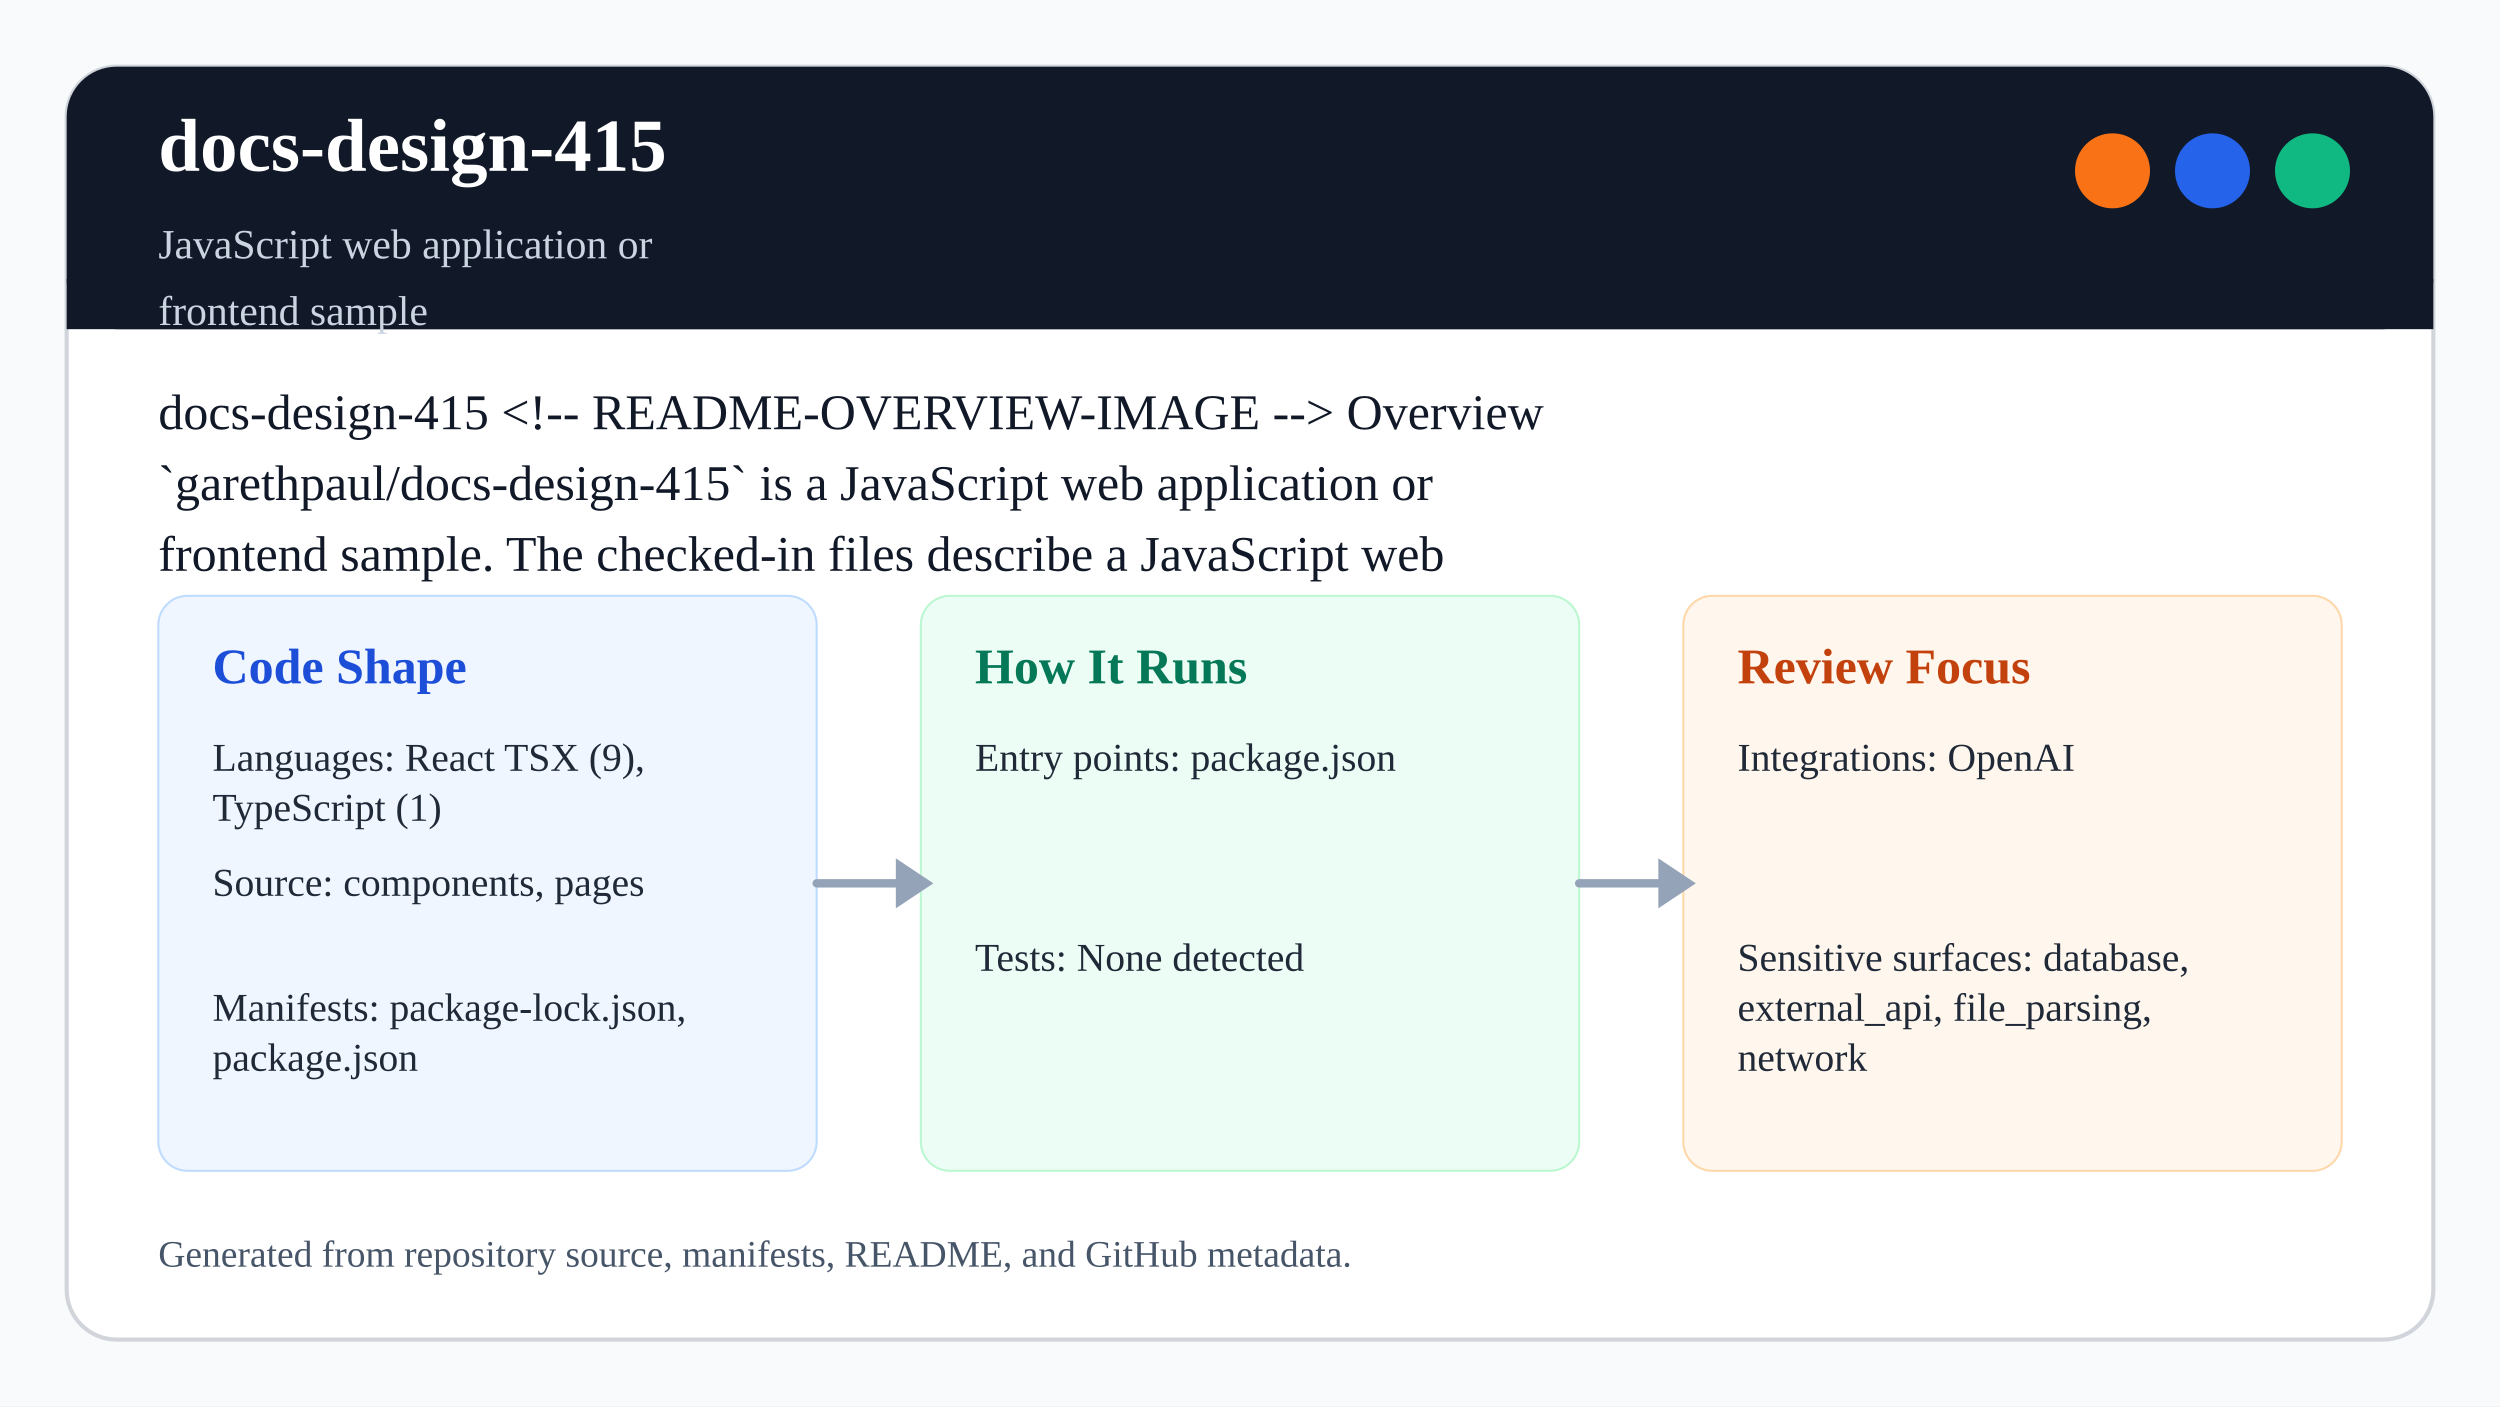
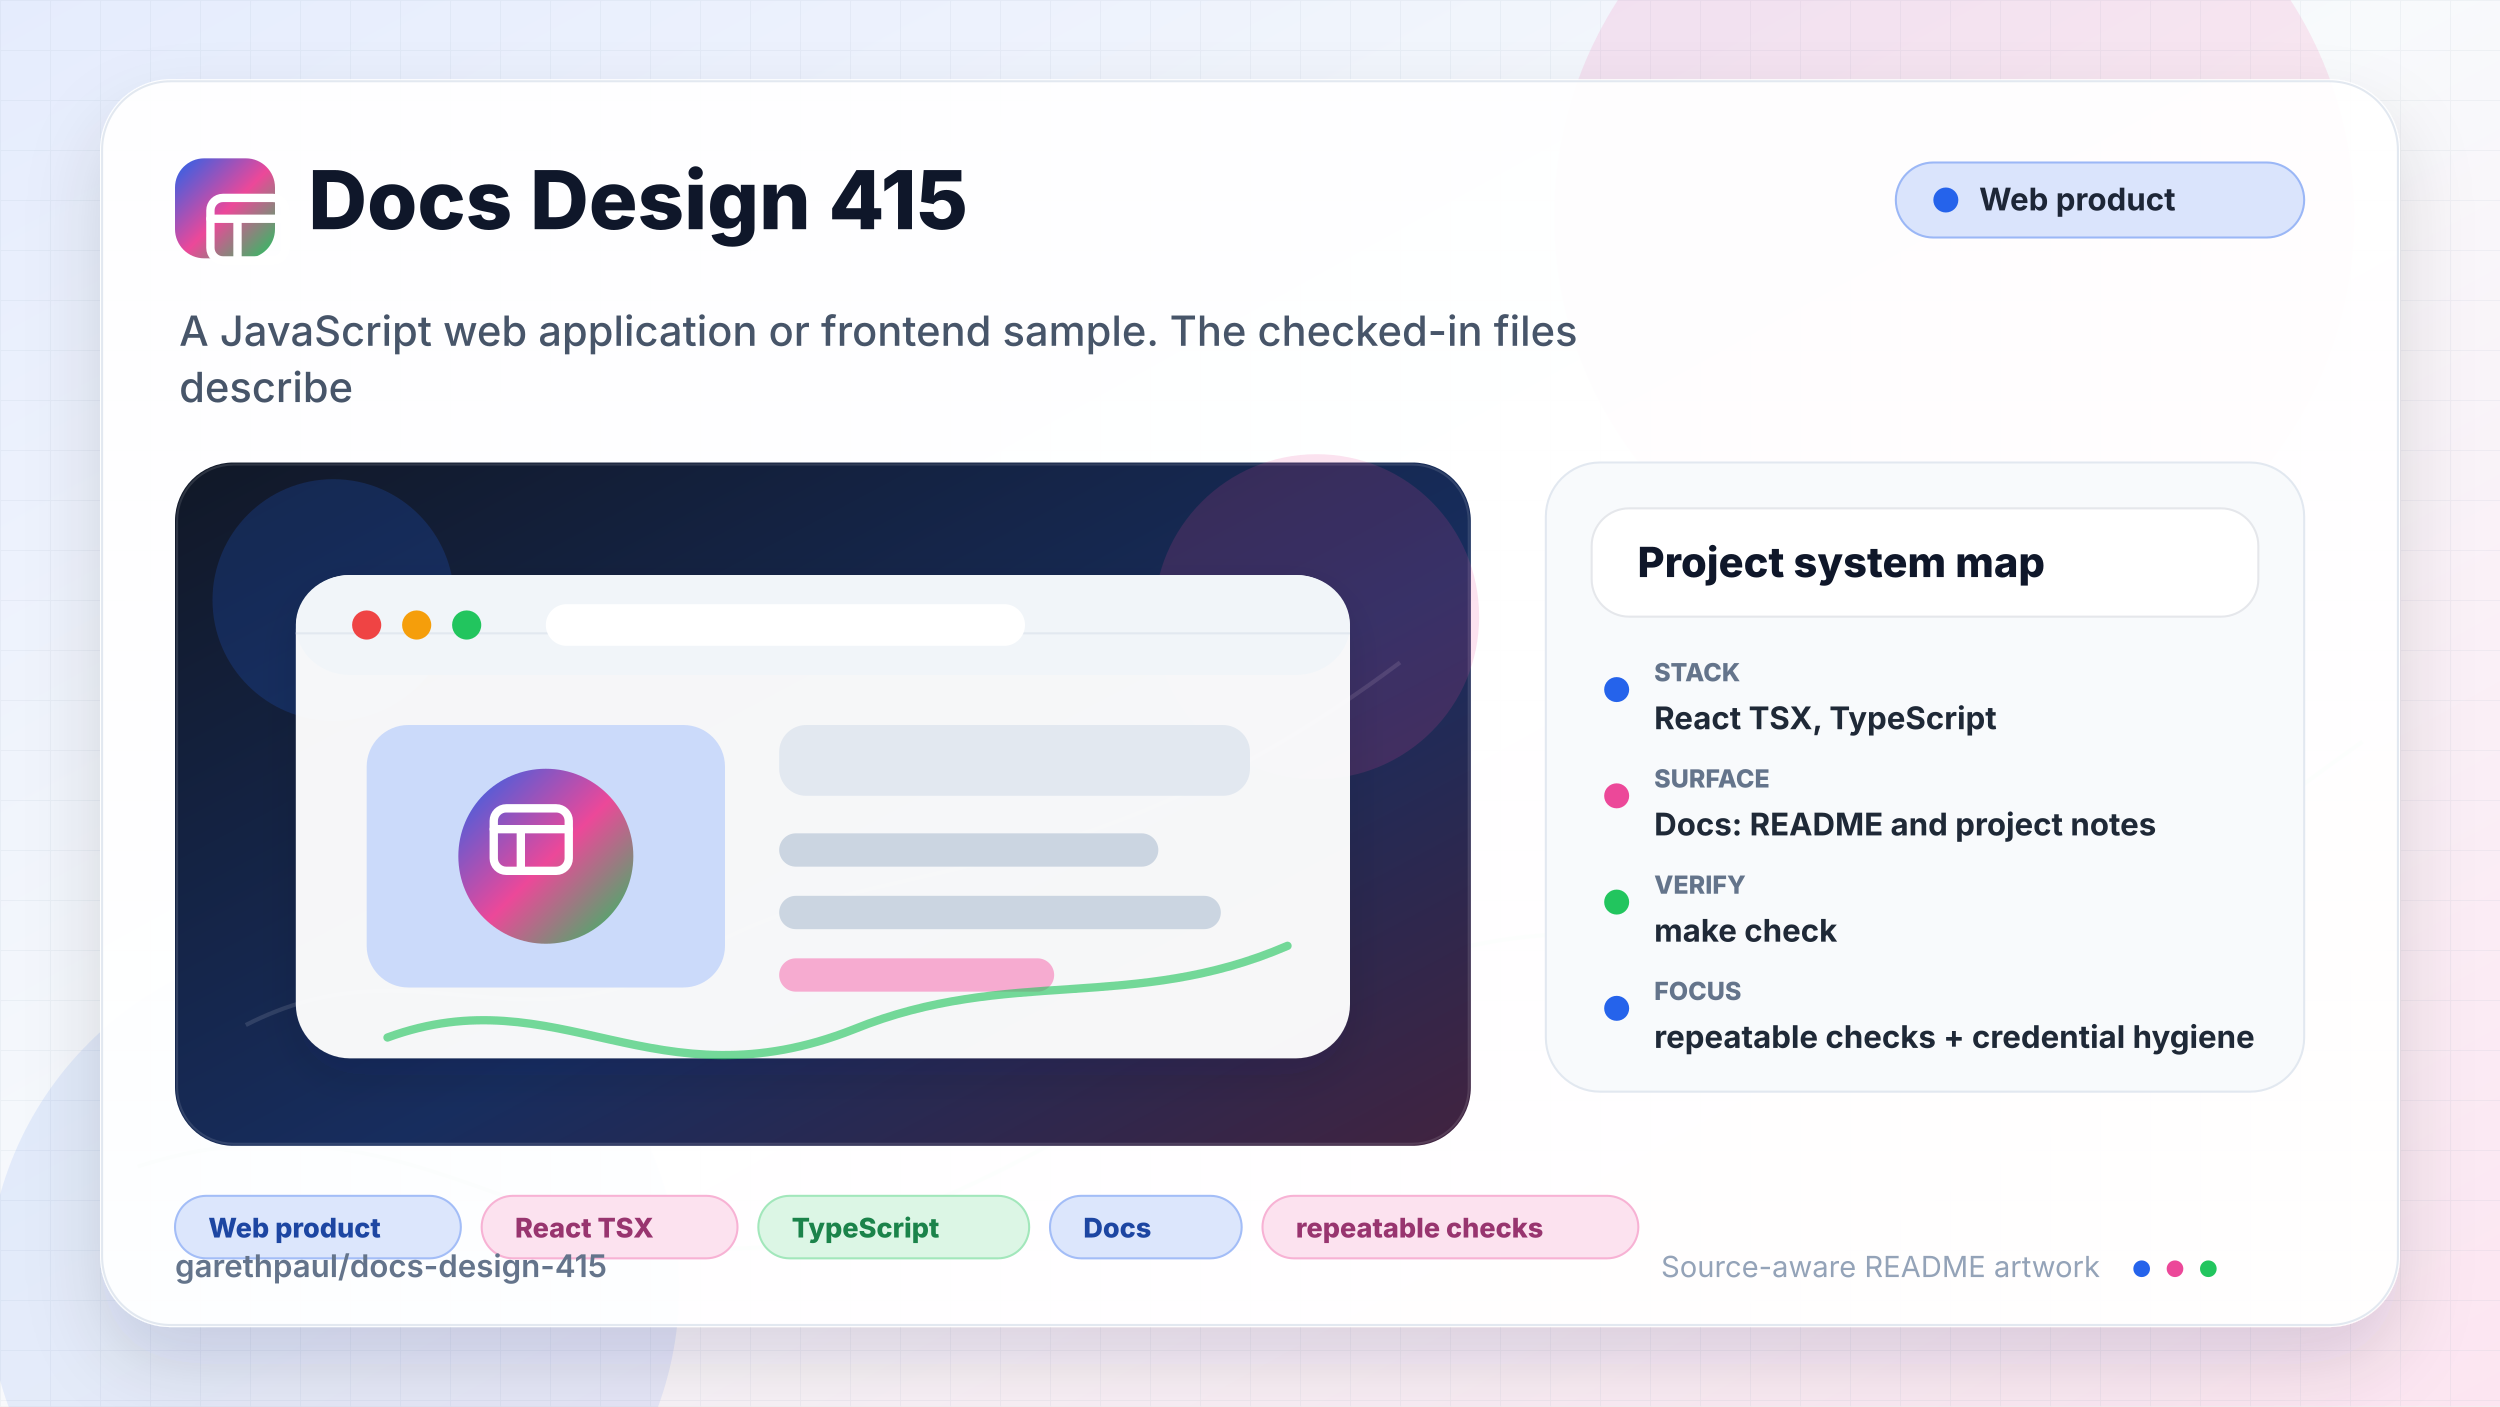
- <svg xmlns="http://www.w3.org/2000/svg" width="1200" height="675" viewBox="0 0 1200 675" role="img" aria-labelledby="title desc">
-   <rect width="1200" height="675" fill="#f8fafc" />
-   <rect x="32" y="32" width="1136" height="611" rx="24" fill="#ffffff" stroke="#d1d5db" stroke-width="2" />
-   <rect x="32" y="32" width="1136" height="126" rx="24" fill="#111827" />
-   <path d="M32 134h1136v24H32z" fill="#111827" />
-   <circle cx="1062" cy="82" r="18" fill="#2563eb" />
-   <circle cx="1110" cy="82" r="18" fill="#10b981" />
-   <circle cx="1014" cy="82" r="18" fill="#f97316" />
-   <text x="76" y="82" font-size="36" fill="#ffffff" font-weight="700">docs-design-415</text>
-   <text x="76" y="124" font-size="20" fill="#cbd5e1">JavaScript web application or</text>
-   <text x="76" y="156" font-size="20" fill="#cbd5e1">frontend sample</text>
-   <text x="76" y="206" font-size="24" fill="#111827">docs-design-415 &lt;!-- README-OVERVIEW-IMAGE --&gt; Overview</text>
-   <text x="76" y="240" font-size="24" fill="#111827">`garethpaul/docs-design-415` is a JavaScript web application or</text>
-   <text x="76" y="274" font-size="24" fill="#111827">frontend sample. The checked-in files describe a JavaScript web</text>
-   <rect x="76" y="286" width="316" height="276" rx="14" fill="#eff6ff" stroke="#bfdbfe" />
-   <text x="102" y="328" font-size="24" font-weight="700" fill="#1d4ed8">Code Shape</text>
-   <text x="102" y="370" font-size="19" fill="#1f2937">Languages: React TSX (9),</text>
-   <text x="102" y="394" font-size="19" fill="#1f2937">TypeScript (1)</text>
-   <text x="102" y="430" font-size="19" fill="#1f2937">Source: components, pages</text>
-   <text x="102" y="490" font-size="19" fill="#1f2937">Manifests: package-lock.json,</text>
-   <text x="102" y="514" font-size="19" fill="#1f2937">package.json</text>
-   <rect x="442" y="286" width="316" height="276" rx="14" fill="#ecfdf5" stroke="#bbf7d0" />
-   <text x="468" y="328" font-size="24" font-weight="700" fill="#047857">How It Runs</text>
-   <text x="468" y="370" font-size="19" fill="#1f2937">Entry points: package.json</text>
-   <text x="468" y="466" font-size="19" fill="#1f2937">Tests: None detected</text>
-   <rect x="808" y="286" width="316" height="276" rx="14" fill="#fff7ed" stroke="#fed7aa" />
-   <text x="834" y="328" font-size="24" font-weight="700" fill="#c2410c">Review Focus</text>
-   <text x="834" y="370" font-size="19" fill="#1f2937">Integrations: OpenAI</text>
-   <text x="834" y="466" font-size="19" fill="#1f2937">Sensitive surfaces: database,</text>
-   <text x="834" y="490" font-size="19" fill="#1f2937">external_api, file_parsing,</text>
-   <text x="834" y="514" font-size="19" fill="#1f2937">network</text>
-   <path d="M392 424h50" stroke="#94a3b8" stroke-width="4" stroke-linecap="round" />
-   <path d="M430 412l18 12-18 12z" fill="#94a3b8" />
-   <path d="M758 424h50" stroke="#94a3b8" stroke-width="4" stroke-linecap="round" />
-   <path d="M796 412l18 12-18 12z" fill="#94a3b8" />
-   <text x="76" y="608" font-size="18" fill="#475569">Generated from repository source, manifests, README, and GitHub metadata.</text>
+ <svg xmlns="http://www.w3.org/2000/svg" width="1200" height="675" viewBox="0 0 1200 675" role="img" aria-labelledby="p171pizu-title p171pizu-desc">
+   <defs>
+     <linearGradient id="p171pizu-bg" x1="0" y1="0" x2="1" y2="1">
+       <stop offset="0%" stop-color="#e5ecfd" />
+       <stop offset="48%" stop-color="#f8fafc" />
+       <stop offset="100%" stop-color="#fce5f1" />
+     </linearGradient>
+     <linearGradient id="p171pizu-stage" x1="0" y1="0" x2="1" y2="1">
+       <stop offset="0%" stop-color="#111827" />
+       <stop offset="58%" stop-color="#172d5e" />
+       <stop offset="100%" stop-color="#412340" />
+     </linearGradient>
+     <linearGradient id="p171pizu-accent" x1="0" y1="0" x2="1" y2="1">
+       <stop offset="0%" stop-color="#2563eb" />
+       <stop offset="52%" stop-color="#ec4899" />
+       <stop offset="100%" stop-color="#22c55e" />
+     </linearGradient>
+     <linearGradient id="p171pizu-soft" x1="0" y1="0" x2="1" y2="1">
+       <stop offset="0%" stop-color="#cbdafa" />
+       <stop offset="100%" stop-color="#cef2dc" />
+     </linearGradient>
+     <filter id="p171pizu-shadow" x="-20%" y="-20%" width="140%" height="150%">
+       <feDropShadow dx="0" dy="18" stdDeviation="18" flood-color="#0f172a" flood-opacity="0.14" />
+     </filter>
+     <filter id="p171pizu-miniShadow" x="-20%" y="-20%" width="140%" height="150%">
+       <feDropShadow dx="0" dy="8" stdDeviation="10" flood-color="#0f172a" flood-opacity="0.12" />
+     </filter>
+     <pattern id="p171pizu-grid" width="24" height="24" patternUnits="userSpaceOnUse">
+       <path d="M24 0H0v24" fill="none" stroke="#94a3b8" stroke-opacity="0.16" stroke-width="1" />
+     </pattern>
+     <style>
+       .label { font: 700 13px ui-sans-serif, system-ui, -apple-system, BlinkMacSystemFont, "Segoe UI", sans-serif; letter-spacing: 0; text-transform: uppercase; }
+       .body { font-family: ui-sans-serif, system-ui, -apple-system, BlinkMacSystemFont, "Segoe UI", sans-serif; letter-spacing: 0; }
+     </style>
+   </defs>
+   <rect width="1200" height="675" fill="url(#p171pizu-bg)" />
+   <rect width="1200" height="675" fill="url(#p171pizu-grid)" opacity="0.65" />
+   <circle cx="160" cy="618" r="166" fill="#2563eb" opacity="0.10" />
+   <circle cx="938" cy="104" r="192" fill="#ec4899" opacity="0.12" />
+   <path d="M66 560 C214 512 278 642 430 584 C576 528 676 408 838 462 C966 504 1034 426 1134 356" fill="none" stroke="#22c55e" stroke-width="2" stroke-opacity="0.18" />
+   <rect x="48" y="38" width="1104" height="599" rx="34" fill="#ffffff" opacity="0.94" filter="url(#p171pizu-shadow)" />
+   <rect x="49" y="39" width="1102" height="597" rx="33" fill="none" stroke="#e2e8f0" stroke-width="1" />
+   <g class="body">
+     <rect x="84" y="76" width="48" height="48" rx="14" fill="url(#p171pizu-accent)" />
+     <rect x="101" y="95" width="36" height="30" rx="6" stroke="#ffffff" stroke-width="4" stroke-linecap="round" stroke-linejoin="round" fill="none" />
+     <path d="M3 15h36 M16 15v20" transform="translate(98 90)" stroke="#ffffff" stroke-width="4" stroke-linecap="round" stroke-linejoin="round" fill="none" />
+     <text x="148" y="110" fill="#0f172a" font-size="39" font-weight="800">Docs Design 415</text>
+     <rect x="910" y="78" width="196" height="36" rx="18" fill="#dae4fc" stroke="#9bb7f6" />
+     <circle cx="934" cy="96" r="6" fill="#2563eb" />
+     <text x="950" y="101" fill="#1d2637" font-size="15" font-weight="700">Web product</text>
+     <text x="86" y="166" fill="#475569" font-size="20" font-weight="500">A JavaScript web application or frontend sample. The checked-in files</text>
+     <text x="86" y="193" fill="#475569" font-size="20" font-weight="500">describe</text>
+   </g>
+   <g transform="translate(84 222)">
+     <rect x="0" y="0" width="622" height="328" rx="28" fill="url(#p171pizu-stage)" />
+     <rect x="1" y="1" width="620" height="326" rx="27" fill="none" stroke="#ffffff" stroke-opacity="0.12" />
+     <path d="M34 270 C116 228 166 286 250 236 C338 184 430 214 588 96" fill="none" stroke="#ffffff" stroke-opacity="0.12" stroke-width="2" />
+     <circle cx="76" cy="66" r="58" fill="#2563eb" opacity="0.20" />
+     <circle cx="548" cy="74" r="78" fill="#ec4899" opacity="0.16" />
+     <g class="body">
+       <rect x="58" y="54" width="506" height="232" rx="26" fill="#ffffff" opacity="0.96" filter="url(#p171pizu-miniShadow)" />
+       <rect x="58" y="54" width="506" height="48" rx="26" fill="#f1f5f9" />
+       <path d="M58 82h506" stroke="#e2e8f0" />
+       <circle cx="92" cy="78" r="7" fill="#ef4444" />
+       <circle cx="116" cy="78" r="7" fill="#f59e0b" />
+       <circle cx="140" cy="78" r="7" fill="#22c55e" />
+       <rect x="178" y="68" width="230" height="20" rx="10" fill="#ffffff" />
+       <rect x="92" y="126" width="172" height="126" rx="20" fill="#cbdafa" />
+       <rect x="290" y="126" width="226" height="34" rx="13" fill="#e2e8f0" />
+       <rect x="290" y="178" width="182" height="16" rx="8" fill="#cbd5e1" />
+       <rect x="290" y="208" width="212" height="16" rx="8" fill="#cbd5e1" />
+       <rect x="290" y="238" width="132" height="16" rx="8" fill="#f6abd0" />
+       <circle cx="178" cy="189" r="42" fill="url(#p171pizu-accent)" />
+       <rect x="153" y="166" width="36" height="30" rx="6" stroke="#ffffff" stroke-width="4" stroke-linecap="round" stroke-linejoin="round" fill="none" />
+       <path d="M3 15h36 M16 15v20" transform="translate(150 161)" stroke="#ffffff" stroke-width="4" stroke-linecap="round" stroke-linejoin="round" fill="none" />
+       <path d="M102 276 C184 246 230 310 326 272 C400 242 460 264 534 232" fill="none" stroke="#22c55e" stroke-width="4" stroke-linecap="round" opacity="0.62" />
+     </g>
+   </g>
+   <g class="body" transform="translate(742 222)">
+     <rect x="0" y="0" width="364" height="302" rx="26" fill="#f8fafc" stroke="#e2e8f0" />
+     <rect x="22" y="22" width="320" height="52" rx="18" fill="#ffffff" stroke="#e5e7eb" />
+     <text x="44" y="55" fill="#0f172a" font-size="20" font-weight="800">Project system map</text>
+     <g transform="translate(24 94)">
+       <circle cx="10" cy="15" r="6" fill="#2563eb" />
+       <text x="28" y="11" fill="#64748b" font-size="12" font-weight="800">STACK</text>
+       <text x="28" y="34" fill="#1f2937" font-size="15" font-weight="650">React TSX, TypeScript</text>
+     </g>
+     <g transform="translate(24 145)">
+       <circle cx="10" cy="15" r="6" fill="#ec4899" />
+       <text x="28" y="11" fill="#64748b" font-size="12" font-weight="800">SURFACE</text>
+       <text x="28" y="34" fill="#1f2937" font-size="15" font-weight="650">Docs: README and project notes</text>
+     </g>
+     <g transform="translate(24 196)">
+       <circle cx="10" cy="15" r="6" fill="#22c55e" />
+       <text x="28" y="11" fill="#64748b" font-size="12" font-weight="800">VERIFY</text>
+       <text x="28" y="34" fill="#1f2937" font-size="15" font-weight="650">make check</text>
+     </g>
+     <g transform="translate(24 247)">
+       <circle cx="10" cy="15" r="6" fill="#2563eb" />
+       <text x="28" y="11" fill="#64748b" font-size="12" font-weight="800">FOCUS</text>
+       <text x="28" y="34" fill="#1f2937" font-size="15" font-weight="650">repeatable checks + credential hygiene</text>
+     </g>
+   </g>
+   <g class="body">
+     <rect x="84" y="574" width="137.2" height="30" rx="15" fill="#dce6fc" stroke="#a3bdf7" />
+     <text x="100" y="594" fill="#1d46a2" font-size="13" font-weight="800">Web product</text>
+     <rect x="231.2" y="574" width="122.8" height="30" rx="15" fill="#fce2ef" stroke="#f7b2d4" />
+     <text x="247.2" y="594" fill="#98356f" font-size="13" font-weight="800">React TSX</text>
+     <rect x="364" y="574" width="130" height="30" rx="15" fill="#dcf6e5" stroke="#a2e7bb" />
+     <text x="380" y="594" fill="#1b834a" font-size="13" font-weight="800">TypeScript</text>
+     <rect x="504" y="574" width="92" height="30" rx="15" fill="#dce6fc" stroke="#a3bdf7" />
+     <text x="520" y="594" fill="#1d46a2" font-size="13" font-weight="800">Docs</text>
+     <rect x="606" y="574" width="180.4" height="30" rx="15" fill="#fce2ef" stroke="#f7b2d4" />
+     <text x="622" y="594" fill="#98356f" font-size="13" font-weight="800">repeatable checks</text>
+   </g>
+   <g class="body">
+     <text x="84" y="613" fill="#64748b" font-size="15" font-weight="600">garethpaul/docs-design-415</text>
+     <text x="1008" y="613" fill="#94a3b8" font-size="14" text-anchor="end">Source-aware README artwork</text>
+     <circle cx="1028" cy="609" r="4" fill="#2563eb" />
+     <circle cx="1044" cy="609" r="4" fill="#ec4899" />
+     <circle cx="1060" cy="609" r="4" fill="#22c55e" />
+   </g>
</svg>
